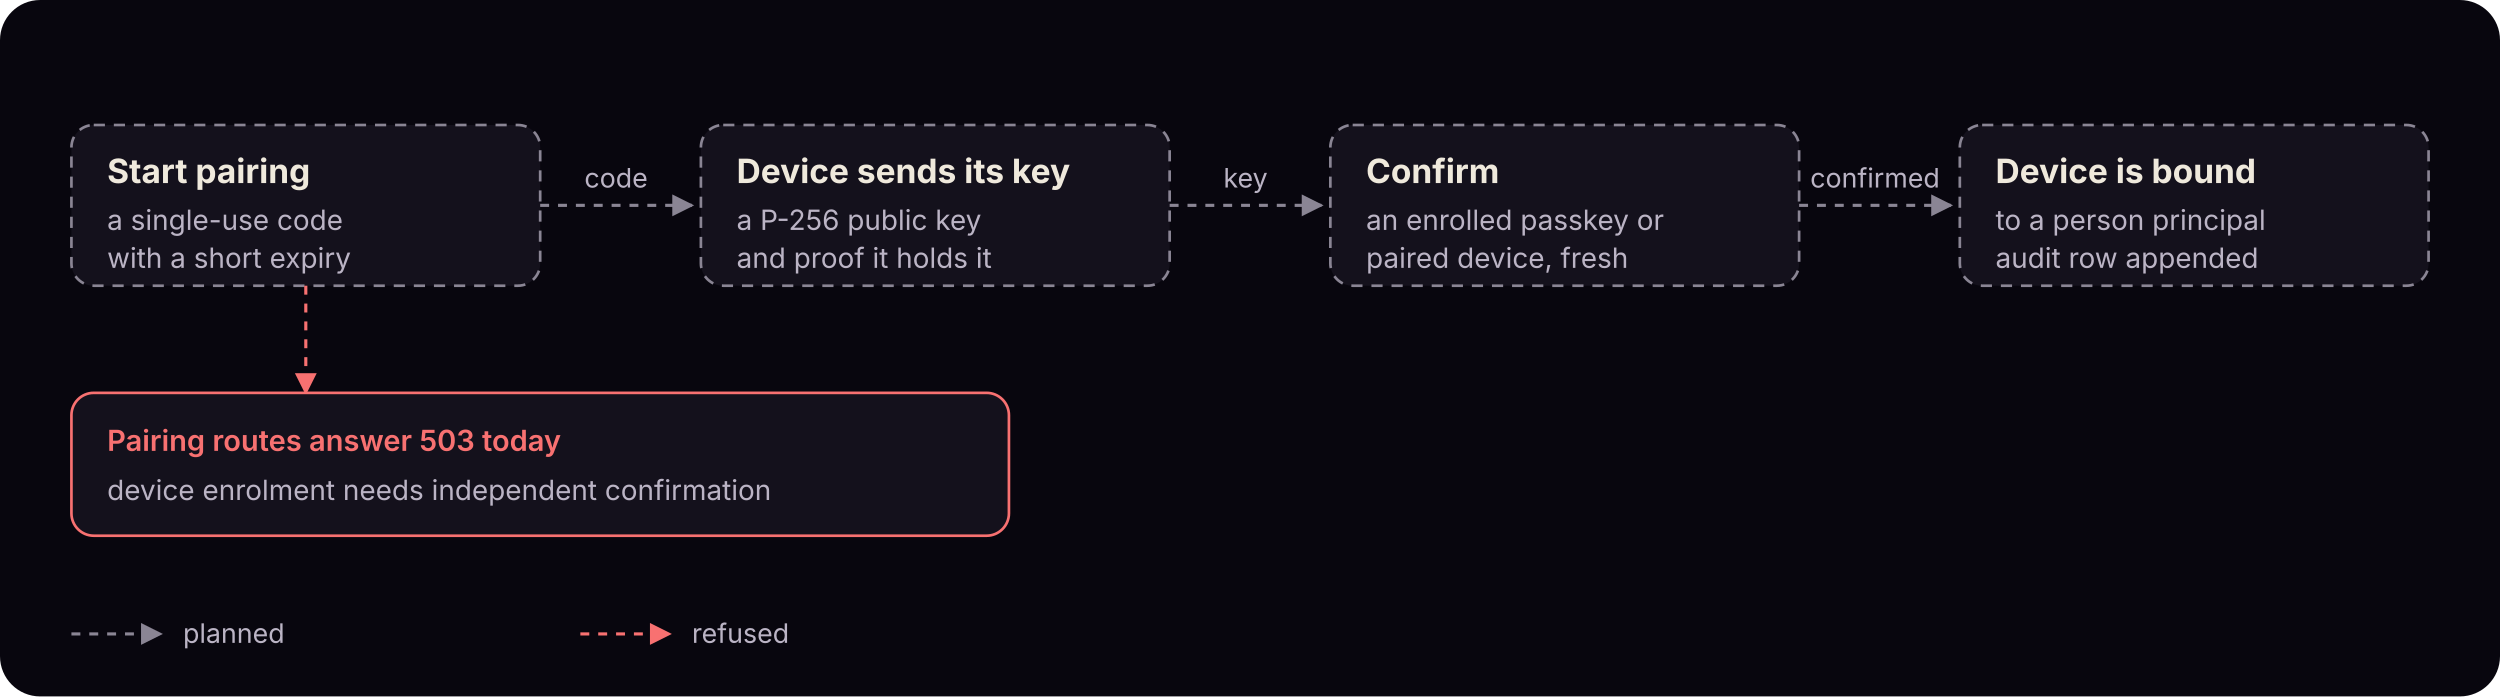
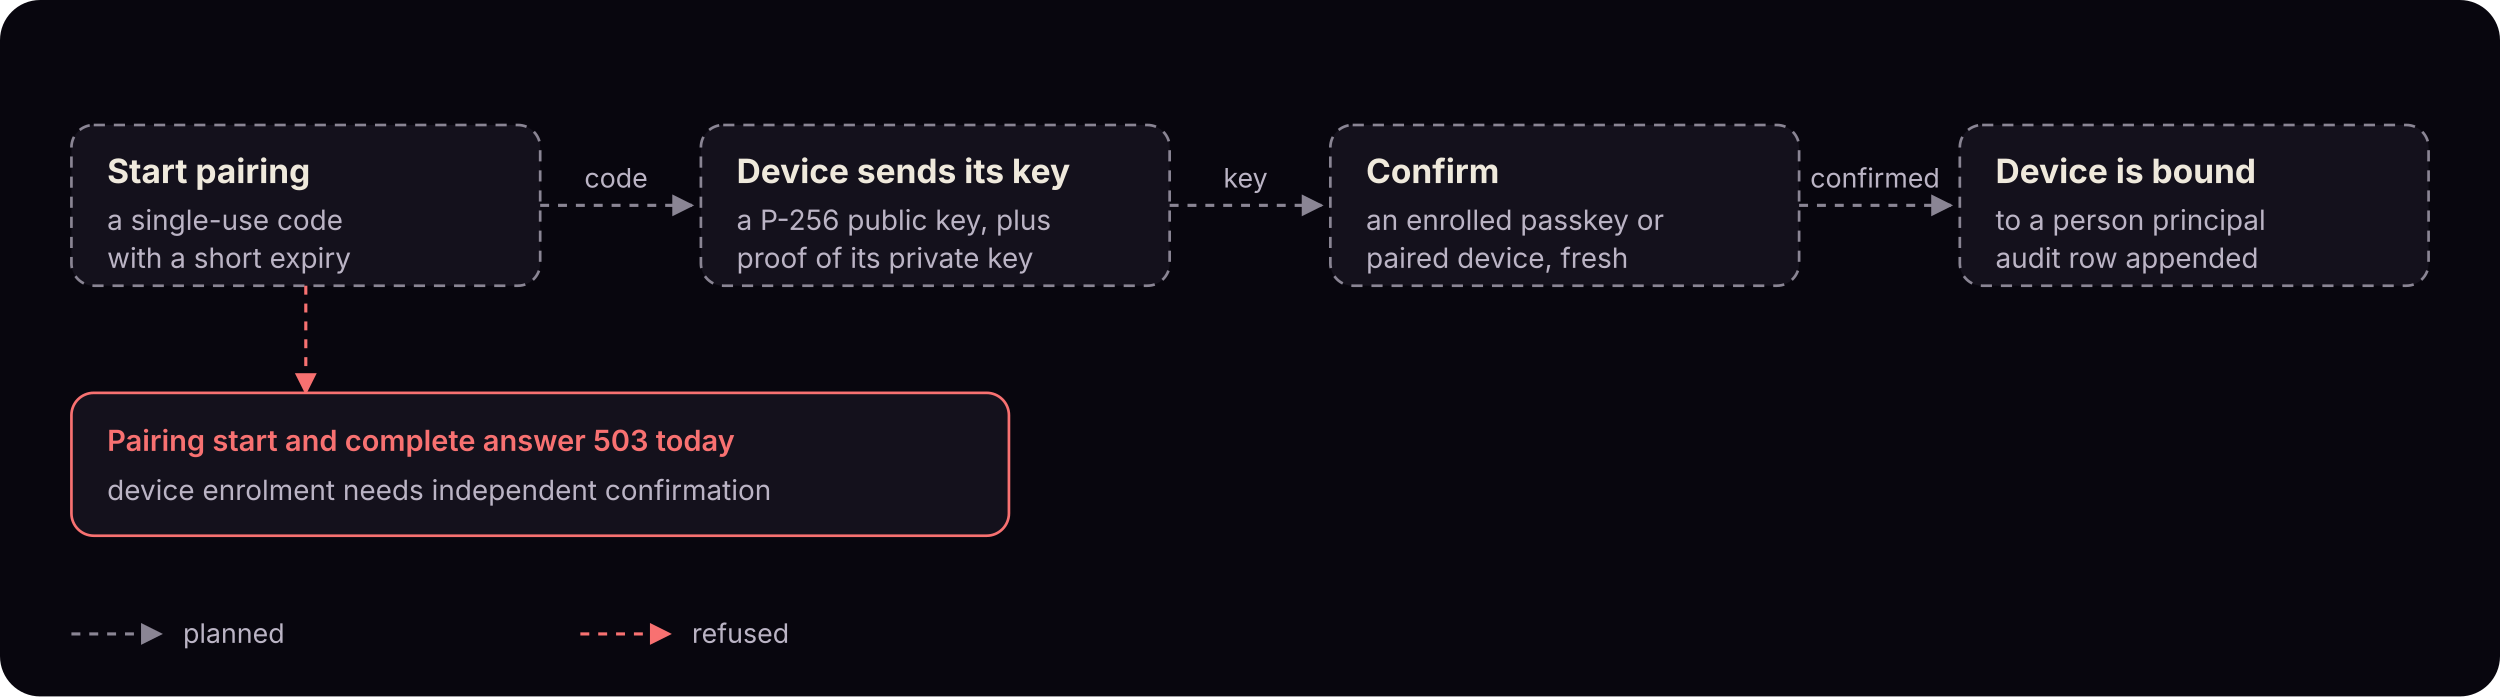
<svg xmlns="http://www.w3.org/2000/svg" viewBox="0 0 1120 312" role="img" aria-labelledby="t d" data-diagram="flow" font-family="system-ui, -apple-system, BlinkMacSystemFont, 'Segoe UI', sans-serif">
  <defs>
    <marker id="a" viewBox="0 0 10 10" refX="9" refY="5" markerWidth="7" markerHeight="7" orient="auto-start-reverse">
      <path d="M0 0 10 5 0 10z" fill="#2dd4bf" />
    </marker>
    <marker id="m" viewBox="0 0 10 10" refX="9" refY="5" markerWidth="7" markerHeight="7" orient="auto-start-reverse">
      <path d="M0 0 10 5 0 10z" fill="#8a8594" />
    </marker>
    <marker id="x" viewBox="0 0 10 10" refX="9" refY="5" markerWidth="7" markerHeight="7" orient="auto-start-reverse">
      <path d="M0 0 10 5 0 10z" fill="#f87171" />
    </marker>
    <linearGradient id="glow" x1="0" y1="0" x2="0" y2="1">
      <stop offset="0" stop-color="#2dd4bf" stop-opacity=".22" />
      <stop offset="1" stop-color="#2dd4bf" stop-opacity=".06" />
    </linearGradient>
    <style>
      .lane{fill:#111422;stroke:#373040}
      .lanet{fill:#8a8594;font-size:13px;font-weight:600;letter-spacing:.14em}
      .box{fill:#14111c;stroke:#8a8594;stroke-width:1.2}
      .key{fill:url(#glow);stroke:#2dd4bf;stroke-width:1.6}
      .ext{fill:#14111c;stroke:#7fd6b4;stroke-width:1.2}
      .plan{fill:#14111c;stroke:#8a8594;stroke-width:1.2;stroke-dasharray:5 4}
      .wait{fill:#14111c;stroke:#f0b86a;stroke-width:1.2}
      .bad{fill:#14111c;stroke:#f87171;stroke-width:1.2}
      .frame{fill:none;stroke:#bbb4c5;stroke-dasharray:5 5;stroke-width:1.2}
      .h{fill:#efe9dc;font-size:15px;font-weight:650}
      .s{fill:#bbb4c5;font-size:12.5px}
      .cap{fill:#8a8594;font-size:12.5px}
      .pn{fill:#8a8594;font-size:12px;font-weight:600;letter-spacing:.06em}
      .n{fill:#2dd4bf;font-size:12px;font-weight:700;letter-spacing:.08em}
      .idt{fill:#bbb4c5;font-size:12px;font-weight:600;letter-spacing:.06em}
      .lbl{fill:#bbb4c5;font-size:12px}
      .no{fill:#f87171;font-size:13px;font-weight:600}
      .f{stroke:#2dd4bf;stroke-width:1.8;fill:none}
      .r{stroke:#8a8594;stroke-width:1.4;fill:none;stroke-dasharray:4 4}
      .deny{stroke:#f87171;stroke-width:1.4;fill:none;stroke-dasharray:4 4}
      .life{stroke:#373040;stroke-width:1.2;fill:none;stroke-dasharray:4 4}
    </style>
  </defs>
  <rect width="1120" height="312" rx="18" fill="#08060e" />
  <rect class="plan" x="32" y="56" width="210" height="72" rx="10" />
  <text class="h" x="48" y="82">Start pairing</text>
  <text class="s" x="48" y="103">a single-use code</text>
  <text class="s" x="48" y="120">with a short expiry</text>
  <rect class="plan" x="314" y="56" width="210" height="72" rx="10" />
  <text class="h" x="330" y="82">Device sends its key</text>
-   <text class="s" x="330" y="103">a P-256 public key</text>
-   <text class="s" x="330" y="120">and proof it holds it</text>
+   <text class="s" x="330" y="103">a P-256 public key, plus</text>
+   <text class="s" x="330" y="120">proof of its private key</text>
  <rect class="plan" x="596" y="56" width="210" height="72" rx="10" />
  <text class="h" x="612" y="82">Confirm</text>
  <text class="s" x="612" y="103">an enrolled passkey or</text>
  <text class="s" x="612" y="120">paired device, fresh</text>
  <rect class="plan" x="878" y="56" width="210" height="72" rx="10" />
  <text class="h" x="894" y="82">Device is bound</text>
  <text class="s" x="894" y="103">to a person principal</text>
  <text class="s" x="894" y="120">audit row appended</text>
  <path class="r" d="M242 92H310" marker-end="url(#m)" />
  <text class="lbl" x="276" y="84" text-anchor="middle">code</text>
  <path class="r" d="M524 92H592" marker-end="url(#m)" />
  <text class="lbl" x="558" y="84" text-anchor="middle">key</text>
  <path class="r" d="M806 92H874" marker-end="url(#m)" />
  <text class="lbl" x="840" y="84" text-anchor="middle">confirmed</text>
  <path class="deny" d="M137 128V176" marker-end="url(#x)" />
  <rect class="bad" x="32" y="176" width="420" height="64" rx="10" />
-   <text class="no" x="48" y="202" text-anchor="start">Pairing routes answer 503 today</text>
+   <text class="no" x="48" y="202" text-anchor="start">Pairing start and complete answer 503 today</text>
  <text class="s" x="48" y="224" text-anchor="start">device enrolment needs independent confirmation</text>
  <path class="r" d="M32 284H72" marker-end="url(#m)" />
  <text class="lbl" x="82" y="288" text-anchor="start">planned</text>
  <path class="deny" d="M260 284H300" marker-end="url(#x)" />
  <text class="lbl" x="310" y="288" text-anchor="start">refused</text>
</svg>
